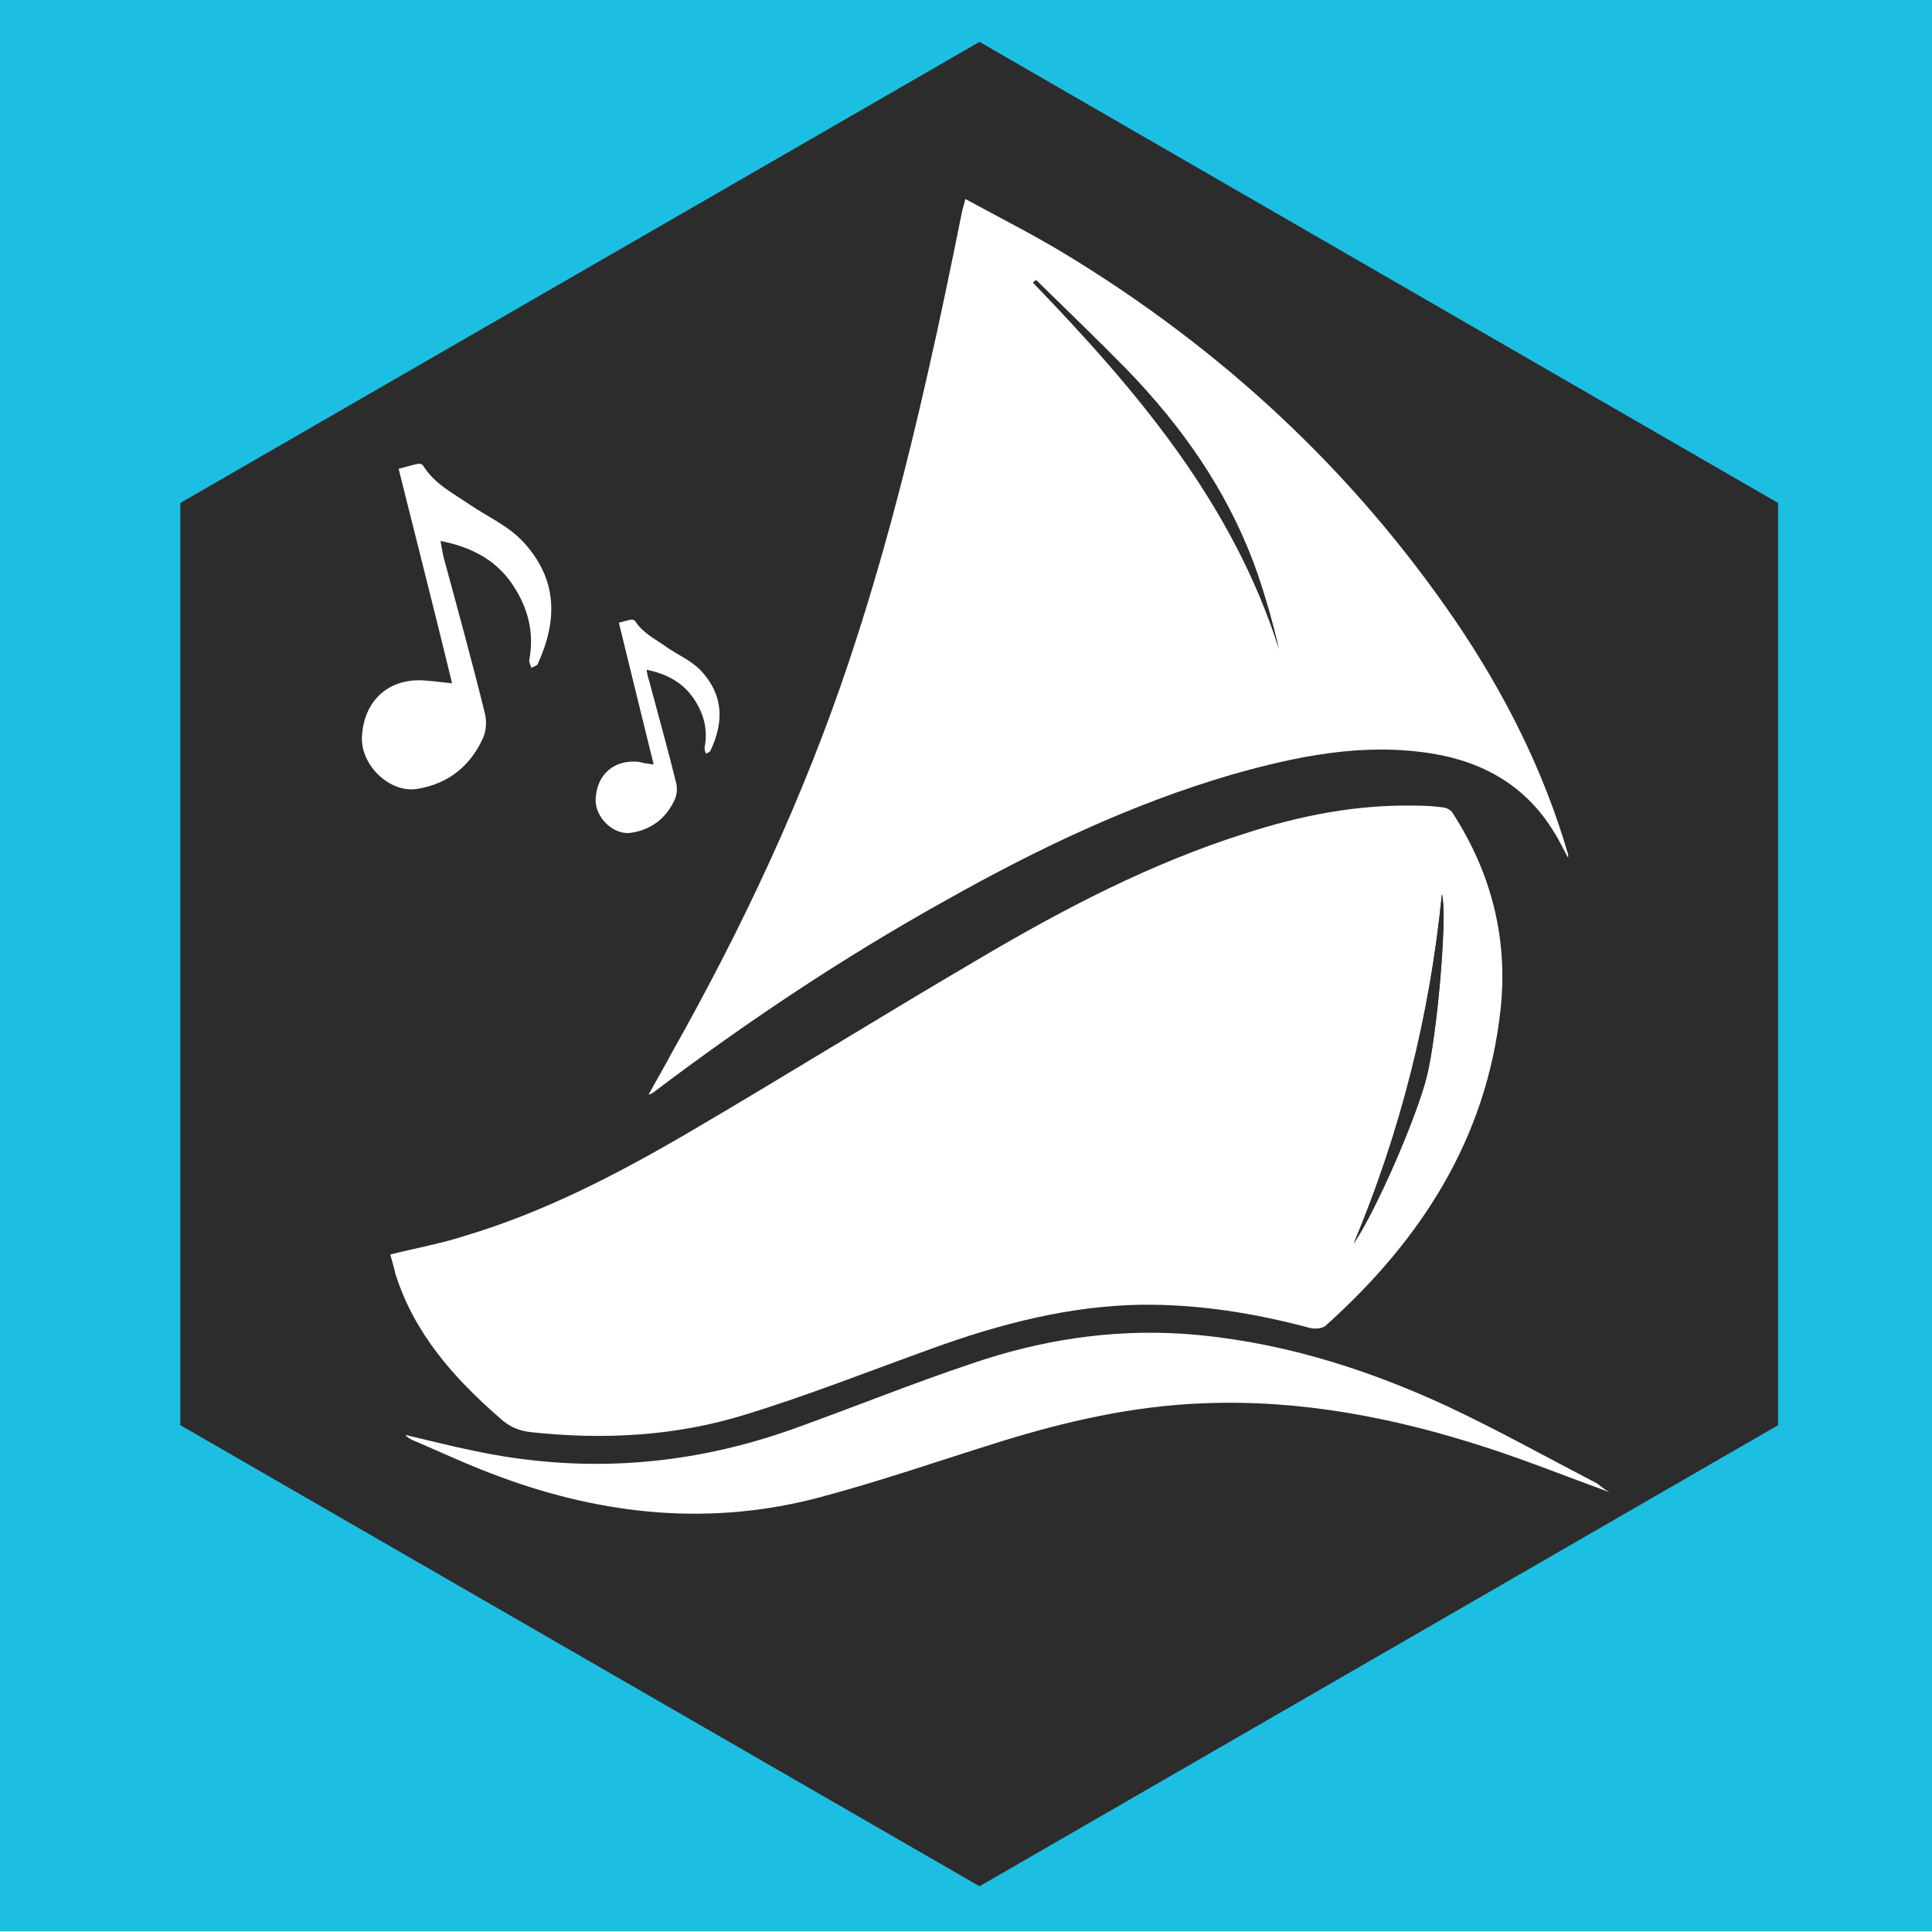
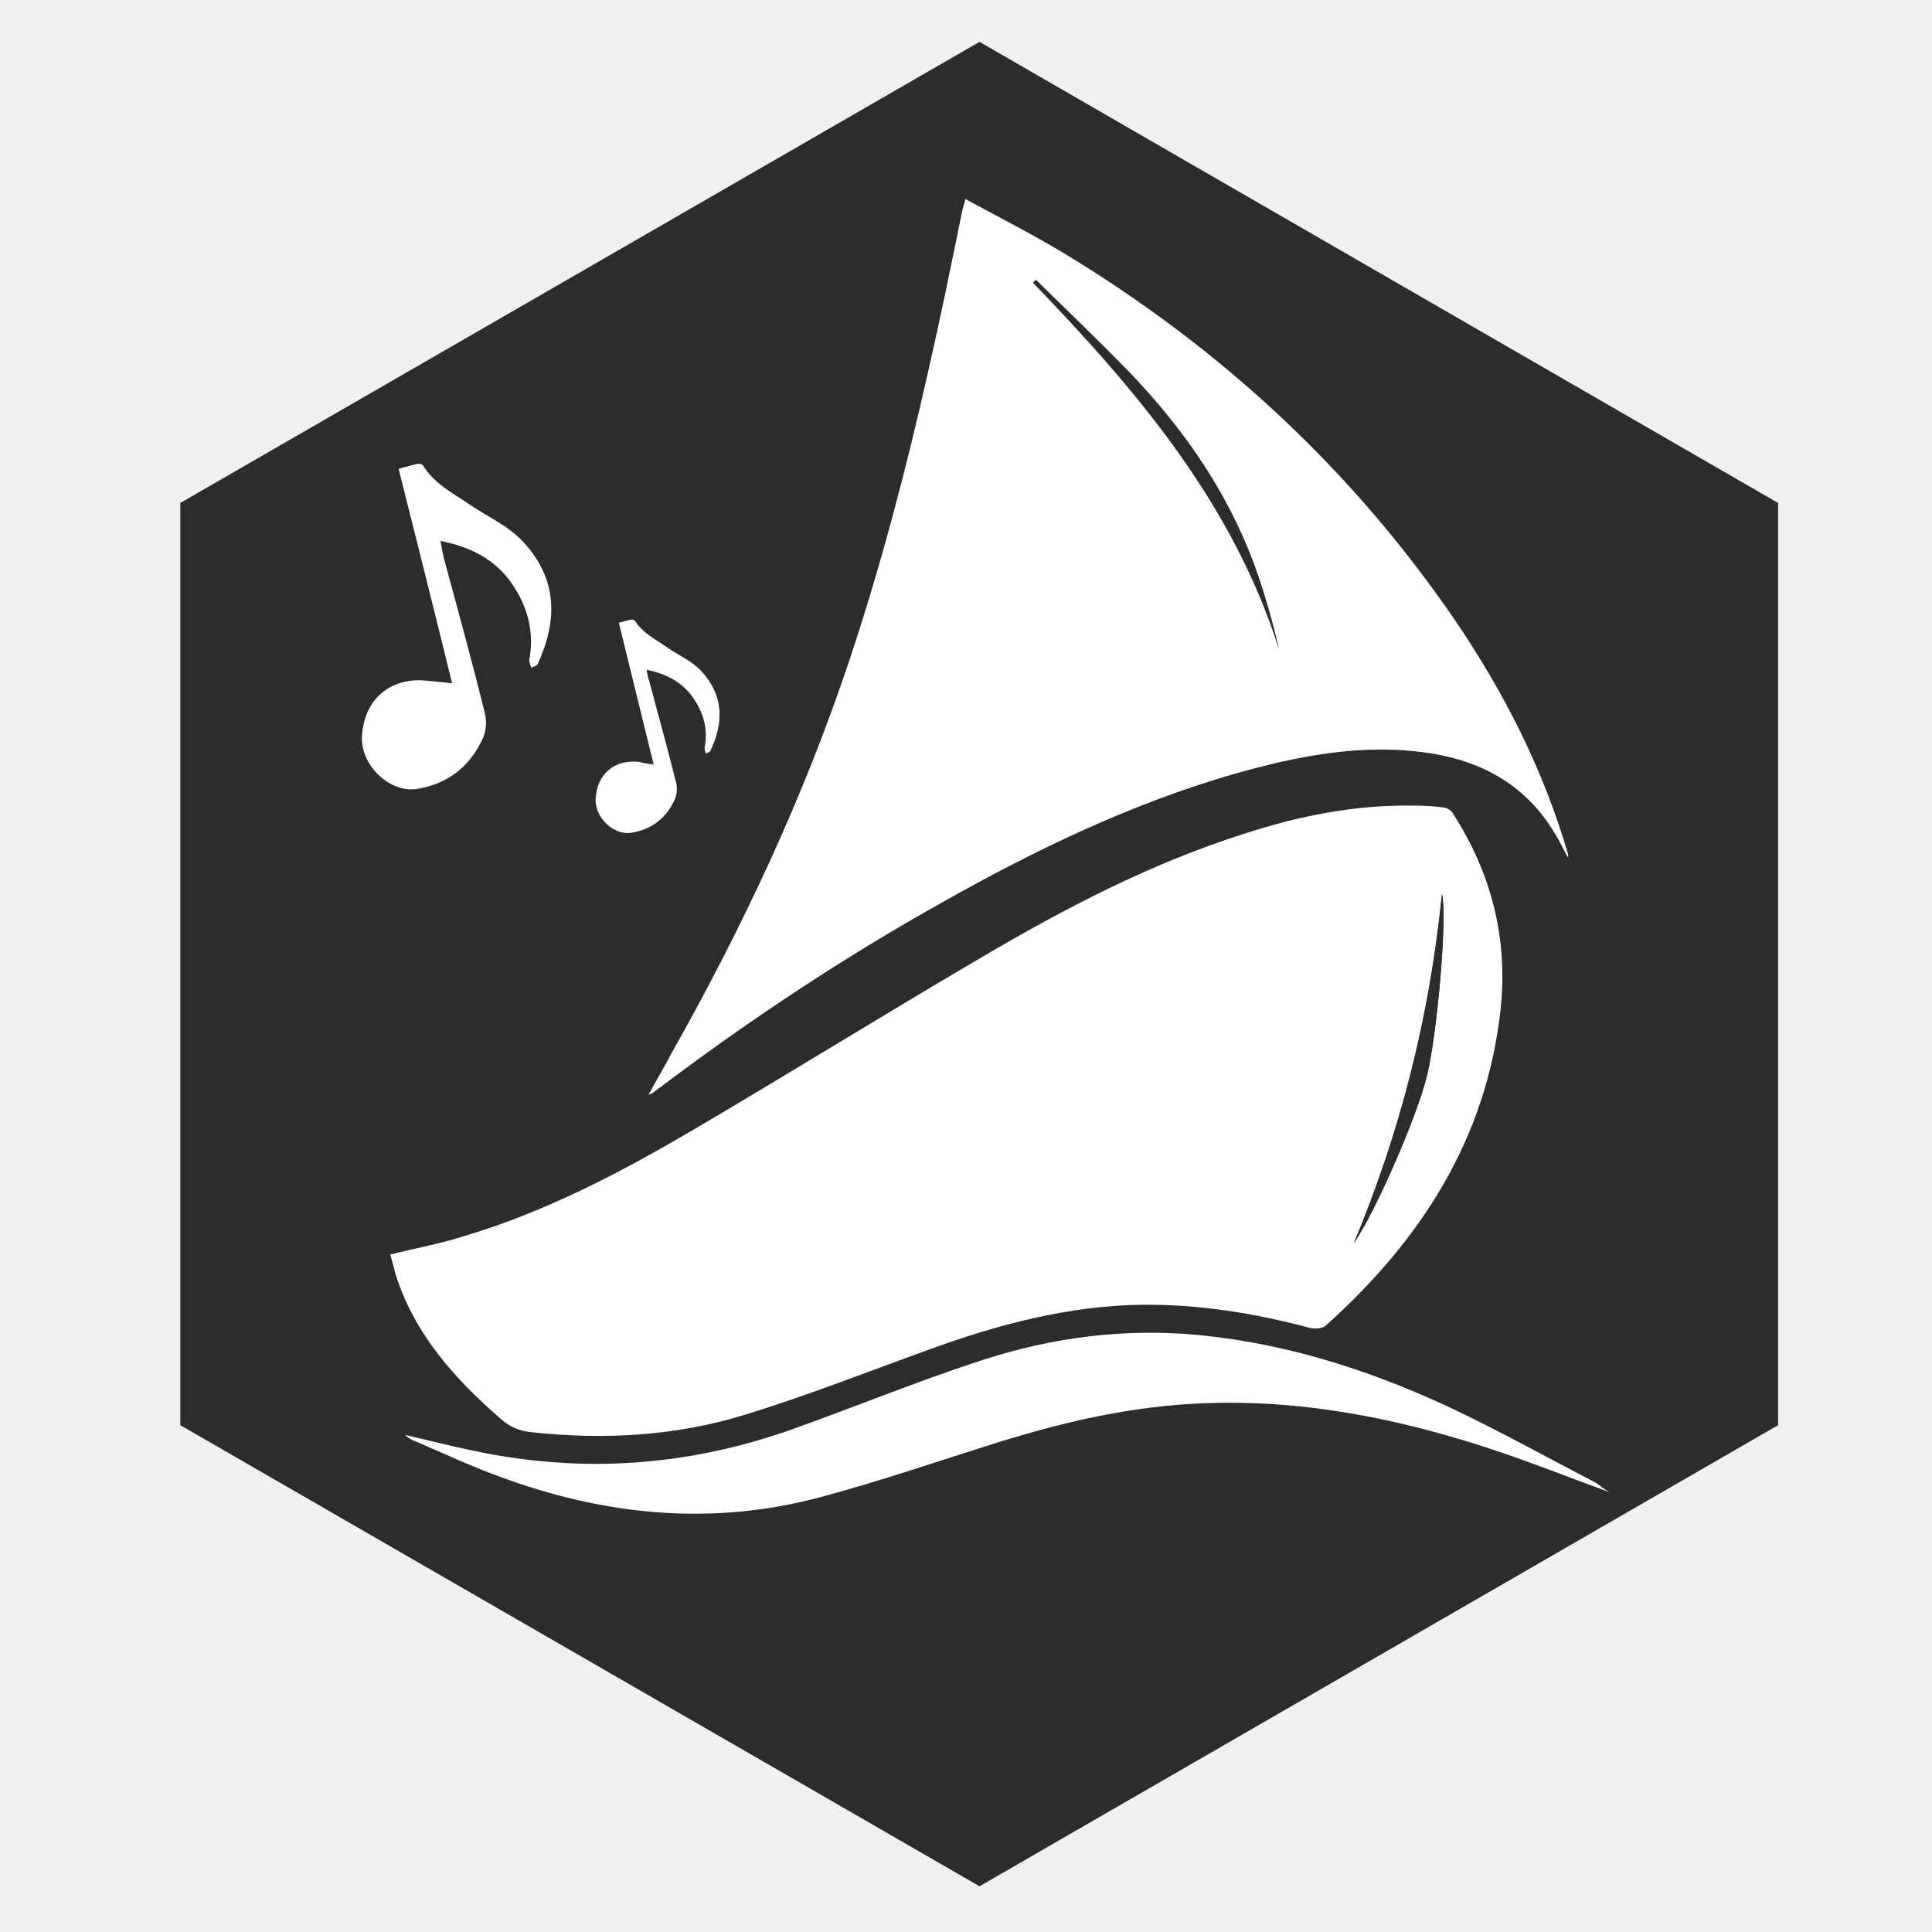
<svg xmlns="http://www.w3.org/2000/svg" version="1.1" id="Layer_1" x="0px" y="0px" viewBox="0 0 300 300" enable-background="new 0 0 300 300" xml:space="preserve">
  <g>
    <path fill="#FFFFFF" d="M108.7,149.8c0,0.4,0,0.8,0,1.2c0,0.4,0.1,0.8,0.1,1.2c0.7,5.3,3.1,9.7,7.6,12.7c4.4,3,10.6,2.9,15-0.1         c4.3-2.9,6.6-7,7.4-12.1c0.8-5-0.2-9.6-3-13.7c-3.1-4.5-7.4-6.9-13-6.5c-3.5,0.2-6.5,1.7-8.9,4.2         C110.3,140.3,108.8,144.8,108.7,149.8z M195.4,149.6c0-0.5-0.1-1.3-0.2-2.1c-0.6-4.7-2.5-8.7-6.2-11.7c-3.1-2.6-6.6-3.7-10.6-3.2         c-4.3,0.6-7.7,2.9-10.1,6.4c-2.9,4.2-3.8,8.8-3.1,13.8c0.6,4.3,2.5,8,5.8,10.9c5.5,4.9,13.8,4.6,19-0.6         C193.7,159.4,195.4,154.9,195.4,149.6z" />
  </g>
-   <rect fill="#1CBFE2" width="300" height="299.9" />
  <polygon fill="#2C2C2C" points="276.1,221.3 152.1,292.9 28,221.3 28,78.1 152.1,6.5 276.1,78.1 " />
  <g>
    <path fill="#FFFFFF" d="M60.6,194.8c4-1,7.9-1.7,11.6-2.9c12.4-3.7,23.9-9.7,35-16.2c15-8.8,29.8-18,44.8-26.8         c13.2-7.8,26.8-14.9,41.4-19.5c8.6-2.8,17.4-4.5,26.5-4.3c1.5,0,2.9,0.1,4.4,0.3c0.5,0.1,1.1,0.5,1.3,0.9c6,9.3,8.6,19.5,7.4,30.5         c-2.2,20.1-12.4,35.8-27.1,49c-0.5,0.5-1.7,0.6-2.5,0.4c-8.6-2.3-17.3-3.7-26.3-3.6c-11.2,0.2-21.9,3-32.4,6.8         c-9.7,3.5-19.3,7.3-29.1,10.3c-10.7,3.3-21.8,3.9-33,2.7c-2.1-0.2-3.6-0.9-5.1-2.3c-7.1-6.2-13.2-13.1-16.1-22.3         C61.2,196.9,60.9,195.9,60.6,194.8z M210.2,193.1c3.6-5.4,9.7-19.5,11.3-25.7c1.6-6.1,3.3-25.1,2.4-28.5         C222,157.9,217.5,175.9,210.2,193.1z" />
    <path fill="#FFFFFF" d="M100.7,170c1.3-2.4,2.5-4.4,3.6-6.5c11-19.5,20.5-39.7,27.6-61c4.9-14.7,8.8-29.6,12.2-44.7         c1.9-8.3,3.6-16.6,5.3-25c0.1-0.5,0.3-1,0.5-1.9c5.3,2.9,10.5,5.5,15.6,8.6C189.7,54.2,210,73,226,96.4         c7.6,11.2,13.7,23.2,17.5,36.3c0,0.1,0,0.2,0,0.5c-0.8-1.4-1.4-2.8-2.2-4c-4.3-7.1-10.9-10.9-19-12.2c-10.7-1.7-20.9,0.4-31.1,3.3         c-15.7,4.6-30.3,11.6-44.5,19.6c-15.8,8.8-30.8,18.8-45.2,29.7C101.4,169.7,101.2,169.8,100.7,170z M160.9,43.5         c-0.2,0.1-0.3,0.3-0.5,0.4c16.1,16.7,31,34.2,38.2,56.9c-1.1-4.5-2.4-8.9-3.9-13.2c-4.3-11.5-11.2-21.4-19.7-30.1         C170.3,52.7,165.5,48.1,160.9,43.5z" />
    <path fill="#FFFFFF" d="M249.9,231.7c-6.6-2.4-12.8-4.9-19.3-7c-14.2-4.6-28.7-7.4-43.7-6.8c-10.9,0.4-21.4,2.8-31.7,6         c-9.3,2.9-18.5,6.1-27.9,8.6c-16.9,4.5-33.5,2.8-49.7-3.2c-4.4-1.6-8.7-3.6-13.1-5.5c-0.6-0.2-1.1-0.5-1.6-1         c3.4,0.8,6.9,1.7,10.3,2.4c17.1,3.7,33.8,2.5,50.2-3.4c9.2-3.3,18.3-7,27.6-10.1c10.5-3.6,21.4-5.3,32.6-4.6c14.4,1,28,5.2,41,11.2         c7.9,3.7,15.6,8,23.3,12C248.5,230.7,249,231.2,249.9,231.7z" />
    <path fill="#2C2C2C" d="M210.2,193.1c7.2-17.3,11.8-35.2,13.7-54.3c0.9,3.4-0.8,22.4-2.4,28.5C219.9,173.6,213.8,187.8,210.2,193.1         z" />
    <path fill="#2C2C2C" d="M160.9,43.5c4.7,4.6,9.5,9.2,14.1,13.9c8.5,8.8,15.4,18.6,19.7,30.1c1.6,4.3,2.8,8.7,3.9,13.2         c-7.2-22.7-22.1-40.2-38.2-56.9C160.5,43.8,160.7,43.6,160.9,43.5z" />
  </g>
  <path fill="#FFFFFF" d="M101.5,118.7c-1.8-7.3-3.6-14.6-5.4-22c0.7-0.2,1.4-0.4,2-0.5c0.1,0,0.4,0.1,0.5,0.2c1.2,1.9,3.1,2.8,4.8,4     c1.8,1.3,3.9,2.1,5.5,3.8c3.5,3.8,3.5,8,1.4,12.4c-0.1,0.2-0.4,0.3-0.7,0.4c-0.1-0.3-0.2-0.6-0.2-0.9c0.6-2.9-0.2-5.5-1.8-7.8     c-1.7-2.4-4.2-3.7-7.2-4.3c0.1,0.6,0.2,1.2,0.4,1.7c1.4,5.3,2.9,10.6,4.2,15.9c0.2,0.8,0.1,1.8-0.2,2.5c-1.3,2.9-3.6,4.7-6.7,5.2     c-2.8,0.5-5.8-2.4-5.6-5.3c0.2-3.8,2.9-6.1,6.7-5.7C99.9,118.5,100.6,118.6,101.5,118.7z" />
  <path fill="#FFFFFF" d="M70.2,106.1C67.5,95,64.7,84,61.9,72.8C63,72.5,64,72.2,65,72c0.2,0,0.6,0.1,0.7,0.3     c1.8,2.9,4.7,4.3,7.3,6.1c2.8,1.9,5.9,3.2,8.3,5.8c5.3,5.8,5.3,12.1,2.2,18.9c-0.1,0.3-0.7,0.4-1,0.6c-0.1-0.4-0.4-0.9-0.3-1.3     c0.8-4.4-0.3-8.3-2.8-11.9c-2.6-3.7-6.4-5.6-11-6.5c0.2,1,0.3,1.8,0.5,2.6c2.2,8.1,4.4,16.1,6.4,24.2c0.3,1.2,0.2,2.7-0.3,3.8     c-2,4.4-5.4,7.1-10.2,7.9c-4.2,0.7-8.8-3.6-8.6-8.1c0.3-5.8,4.4-9.3,10.1-8.7C67.8,105.8,69,106,70.2,106.1z" />
</svg>
